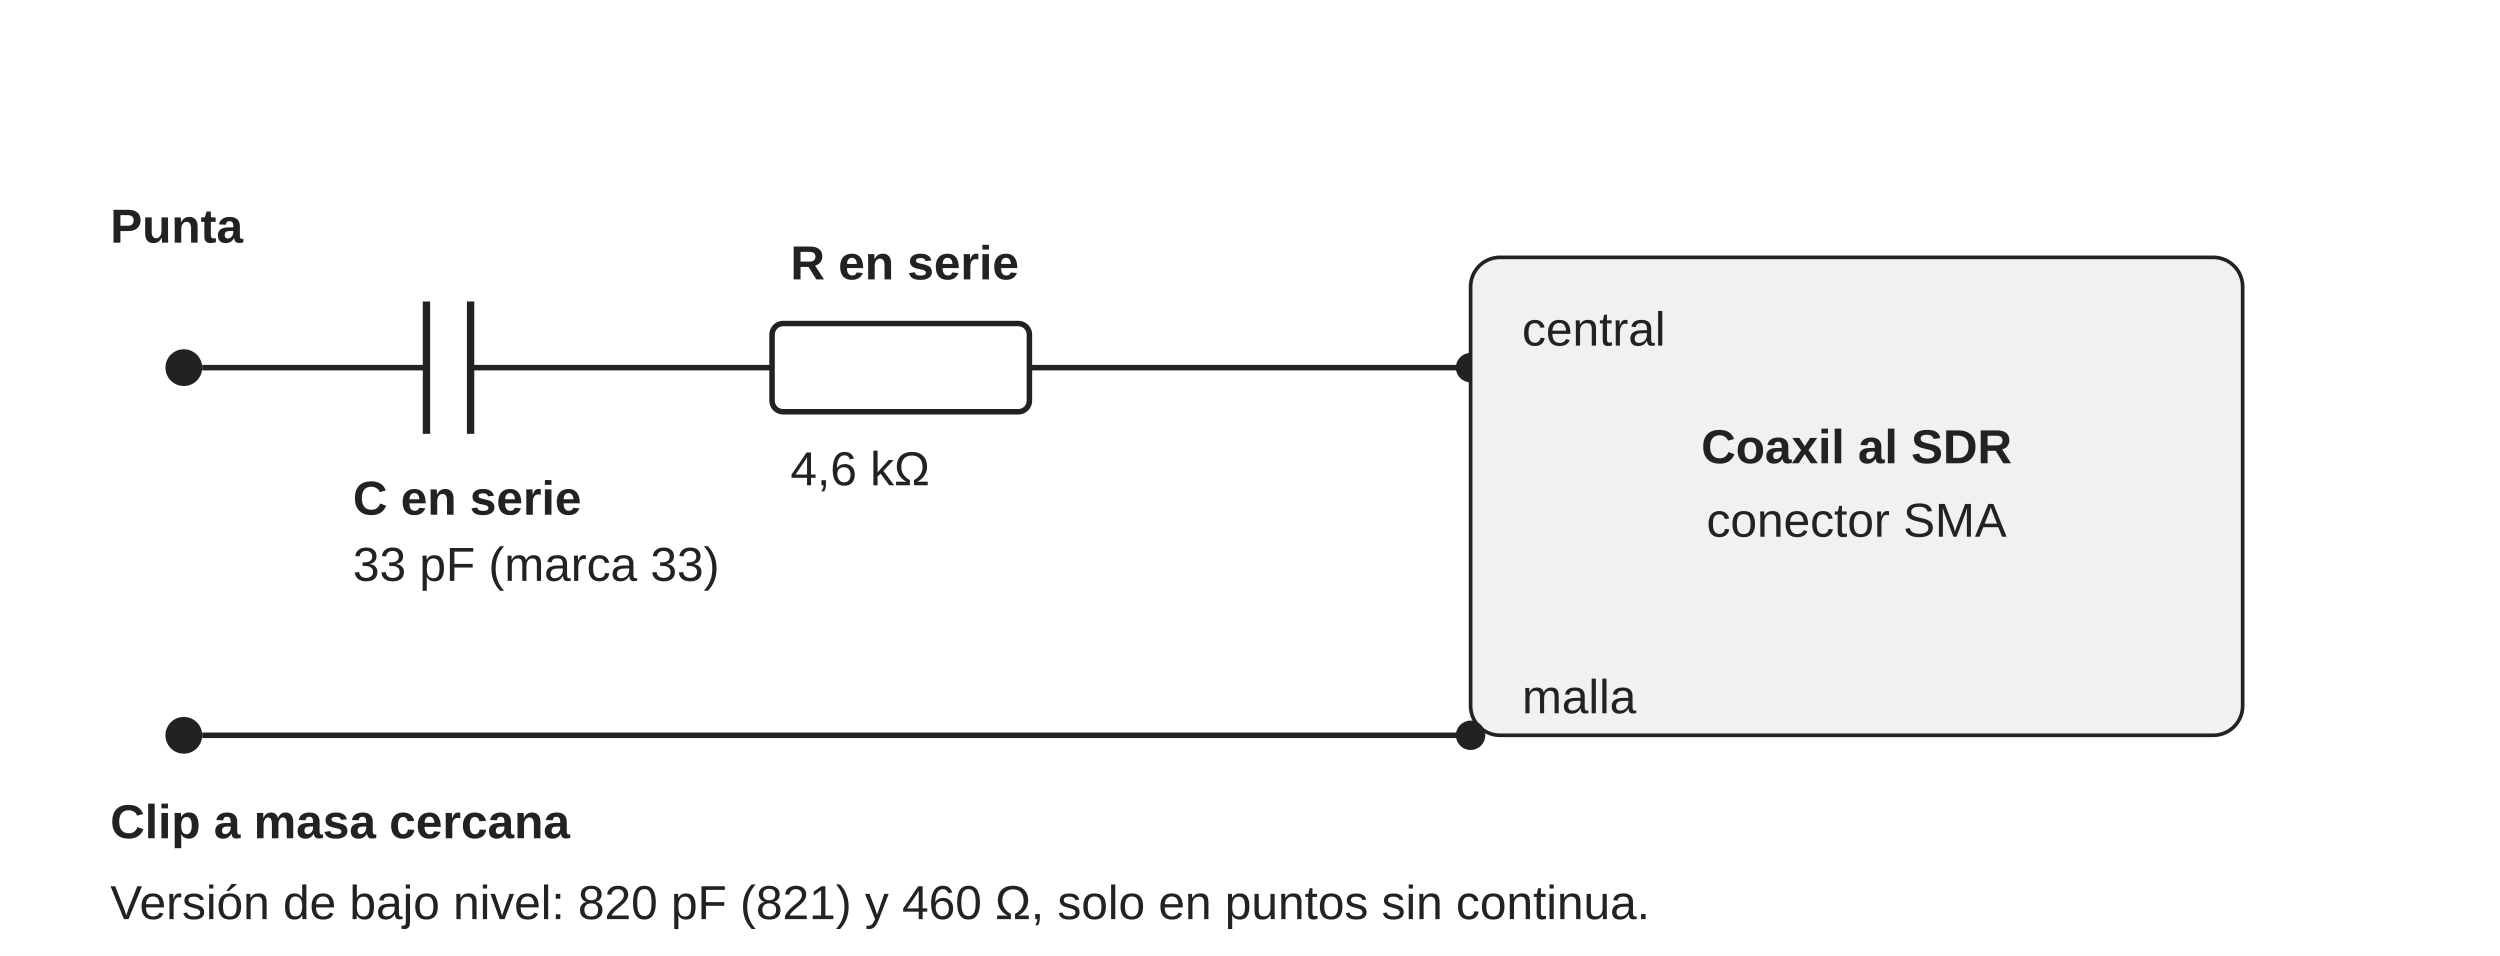
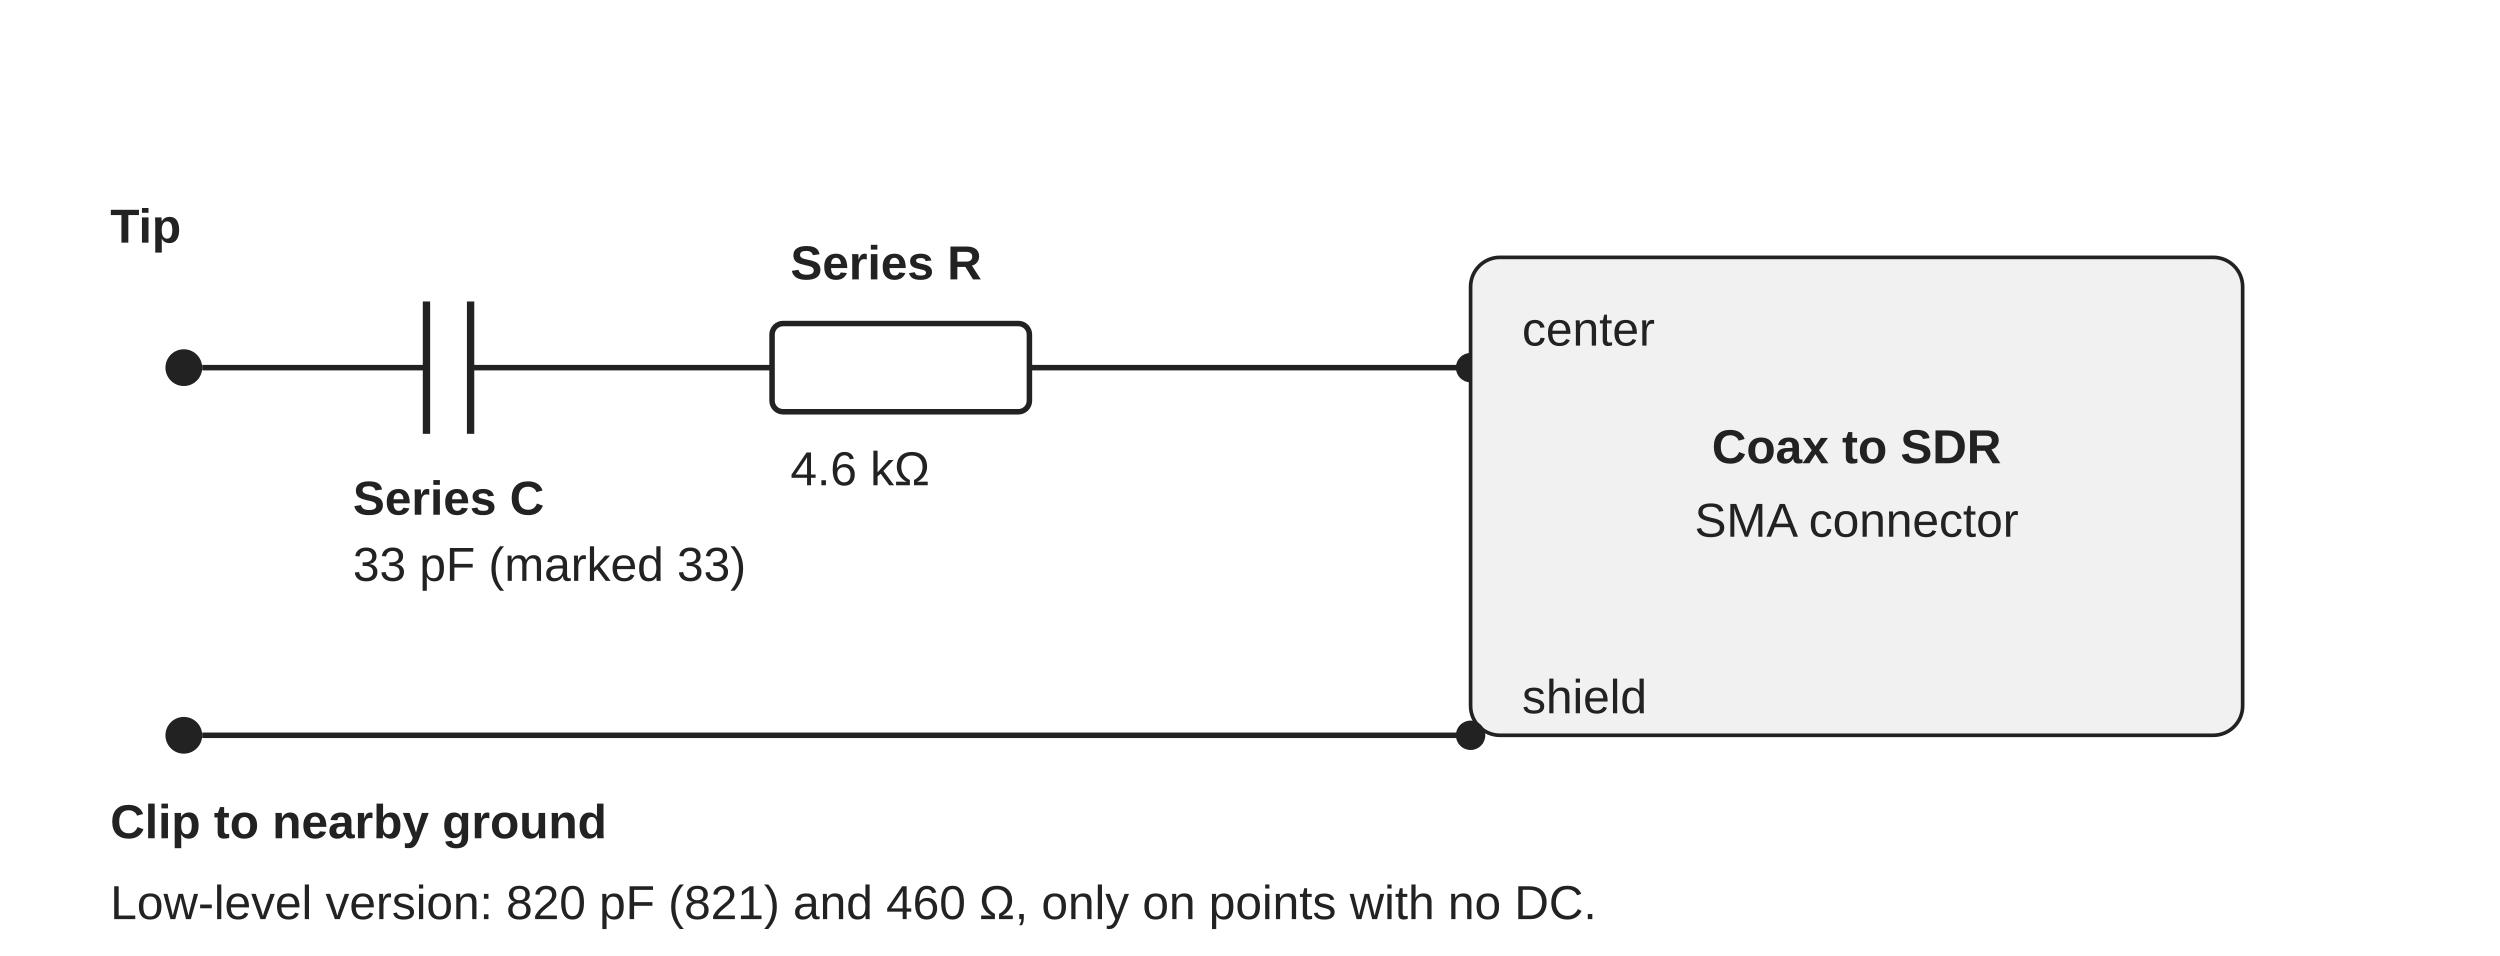
<svg xmlns="http://www.w3.org/2000/svg" viewBox="0 0 680 260" width="680" height="260" font-family="Arial, Helvetica, sans-serif" font-size="13">
  <rect width="680" height="260" fill="#ffffff" />
  <circle cx="50" cy="100" r="5" fill="#222" />
-   <text x="30" y="66" text-anchor="start" fill="#222" font-weight="bold">Punta</text>
+   <text x="30" y="66" text-anchor="start" fill="#222" font-weight="bold">Tip</text>
  <line x1="55" y1="100" x2="116" y2="100" stroke="#222" stroke-width="1.5" />
  <line x1="116" y1="82" x2="116" y2="118" stroke="#222" stroke-width="2" />
  <line x1="128" y1="82" x2="128" y2="118" stroke="#222" stroke-width="2" />
-   <text x="96" y="140" text-anchor="start" fill="#222" font-weight="bold">C en serie</text>
-   <text x="96" y="158" text-anchor="start" fill="#222">33 pF (marca 33)</text>
+   <text x="96" y="140" text-anchor="start" fill="#222" font-weight="bold">Series C</text>
+   <text x="96" y="158" text-anchor="start" fill="#222">33 pF (marked 33)</text>
  <line x1="128" y1="100" x2="210" y2="100" stroke="#222" stroke-width="1.5" />
  <rect x="210" y="88" width="70" height="24" rx="3" fill="none" stroke="#222" stroke-width="1.5" />
-   <text x="215" y="76" text-anchor="start" fill="#222" font-weight="bold">R en serie</text>
-   <text x="215" y="132" text-anchor="start" fill="#222">4,6 kΩ</text>
+   <text x="215" y="76" text-anchor="start" fill="#222" font-weight="bold">Series R</text>
+   <text x="215" y="132" text-anchor="start" fill="#222">4.6 kΩ</text>
  <line x1="280" y1="100" x2="400" y2="100" stroke="#222" stroke-width="1.5" />
  <circle cx="400" cy="100" r="4" fill="#222" />
  <rect x="400" y="70" width="210" height="130" rx="8" fill="#f1f1f1" stroke="#222" stroke-width="1" />
-   <text x="505" y="126" text-anchor="middle" fill="#222" font-weight="bold">Coaxil al SDR</text>
-   <text x="505" y="146" text-anchor="middle" fill="#222">conector SMA</text>
-   <text x="414" y="94" text-anchor="start" fill="#222">central</text>
+   <text x="505" y="126" text-anchor="middle" fill="#222" font-weight="bold">Coax to SDR</text>
+   <text x="505" y="146" text-anchor="middle" fill="#222">SMA connector</text>
+   <text x="414" y="94" text-anchor="start" fill="#222">center</text>
  <line x1="55" y1="200" x2="400" y2="200" stroke="#222" stroke-width="1.5" />
  <circle cx="400" cy="200" r="4" fill="#222" />
  <circle cx="50" cy="200" r="5" fill="#222" />
-   <text x="30" y="228" text-anchor="start" fill="#222" font-weight="bold">Clip a masa cercana</text>
-   <text x="414" y="194" text-anchor="start" fill="#222">malla</text>
-   <text x="30" y="250" text-anchor="start" fill="#222">Versión de bajo nivel: 820 pF (821) y 460 Ω, solo en puntos sin continua.</text>
+   <text x="30" y="228" text-anchor="start" fill="#222" font-weight="bold">Clip to nearby ground</text>
+   <text x="414" y="194" text-anchor="start" fill="#222">shield</text>
+   <text x="30" y="250" text-anchor="start" fill="#222">Low-level version: 820 pF (821) and 460 Ω, only on points with no DC.</text>
</svg>
